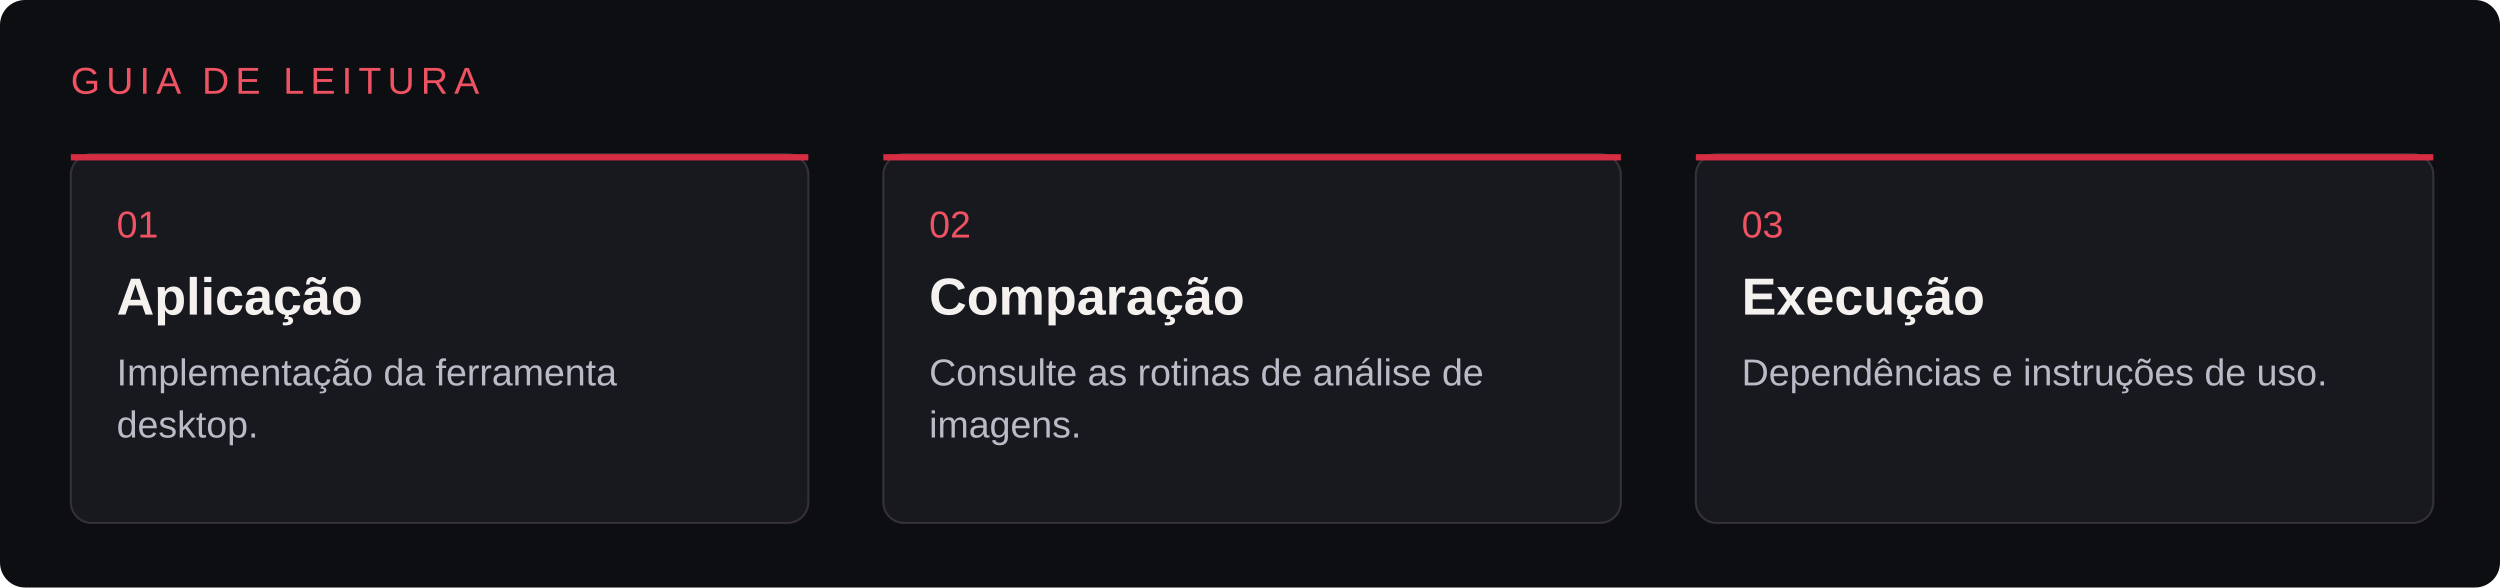
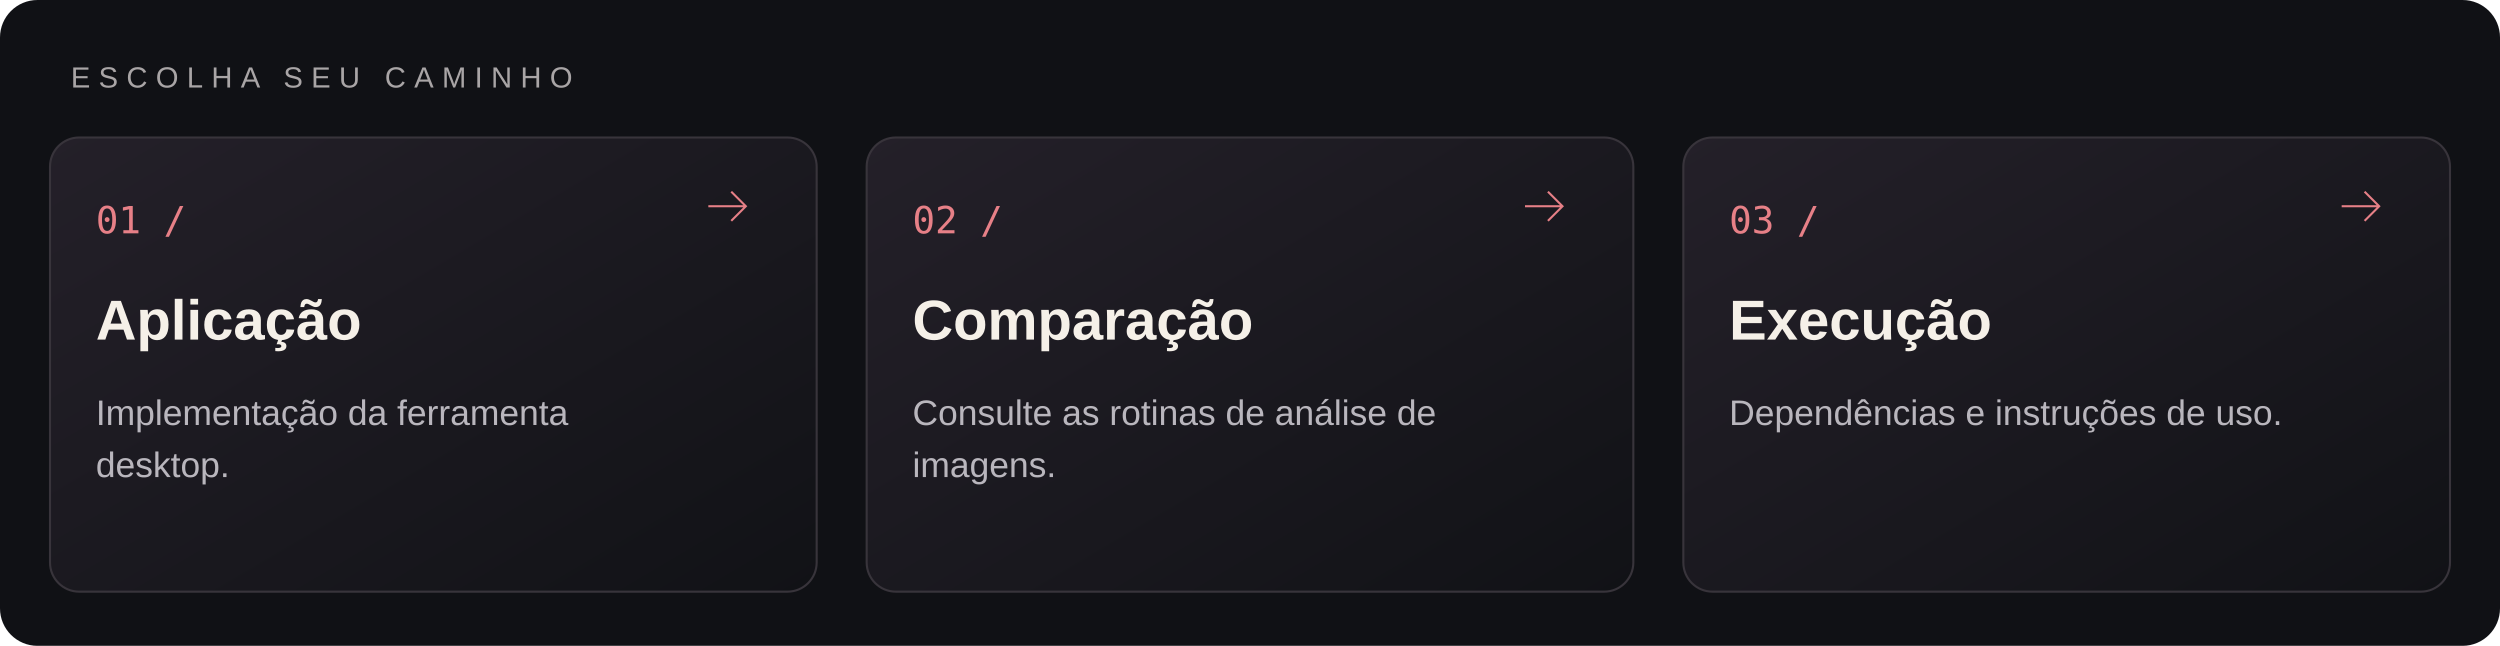
- <svg xmlns="http://www.w3.org/2000/svg" width="1200" height="282" viewBox="0 0 1200 282" role="img">
-   <rect width="1200" height="282" rx="12" fill="#0d0e12" />
-   <text x="34" y="45" font-family="Arial" font-size="18" letter-spacing="3" fill="#ef5262">GUIA DE LEITURA</text>
-   <rect x="34" y="74" width="354" height="177" rx="10" fill="#17191f" stroke="#363039" />
-   <rect x="34" y="74" width="354" height="3" fill="#d72d42" />
-   <text x="56" y="114" fill="#ef5262" font-family="Arial" font-size="18">01</text>
-   <text x="56" y="151" fill="#f5f1ee" font-family="Arial" font-weight="700" font-size="25">Aplicação</text>
-   <text x="56" y="185" fill="#b9bcc7" font-family="Arial" font-size="18">Implementação da ferramenta</text>
-   <text x="56" y="210" fill="#b9bcc7" font-family="Arial" font-size="18">desktop.</text>
-   <rect x="424" y="74" width="354" height="177" rx="10" fill="#17191f" stroke="#363039" />
-   <rect x="424" y="74" width="354" height="3" fill="#d72d42" />
-   <text x="446" y="114" fill="#ef5262" font-family="Arial" font-size="18">02</text>
-   <text x="446" y="151" fill="#f5f1ee" font-family="Arial" font-weight="700" font-size="25">Comparação</text>
-   <text x="446" y="185" fill="#b9bcc7" font-family="Arial" font-size="18">Consulte as rotinas de análise de</text>
-   <text x="446" y="210" fill="#b9bcc7" font-family="Arial" font-size="18">imagens.</text>
-   <rect x="814" y="74" width="354" height="177" rx="10" fill="#17191f" stroke="#363039" />
-   <rect x="814" y="74" width="354" height="3" fill="#d72d42" />
-   <text x="836" y="114" fill="#ef5262" font-family="Arial" font-size="18">03</text>
-   <text x="836" y="151" fill="#f5f1ee" font-family="Arial" font-weight="700" font-size="25">Execução</text>
-   <text x="836" y="185" fill="#b9bcc7" font-family="Arial" font-size="18">Dependências e instruções de uso.</text>
+ <svg xmlns="http://www.w3.org/2000/svg" width="1200" height="310" viewBox="0 0 1200 310">
+   <defs>
+     <linearGradient id="g" x2="1" y2="1">
+       <stop stop-color="#242029" />
+       <stop offset="1" stop-color="#111216" />
+     </linearGradient>
+   </defs>
+   <rect width="1200" height="310" rx="18" fill="#101115" />
+   <text x="34" y="42" fill="#a9a5a6" font-family="Arial" font-size="14" letter-spacing="4">ESCOLHA SEU CAMINHO</text>
+   <rect x="24" y="66" width="368" height="218" rx="14" fill="url(#g)" stroke="#38343b" />
+   <text x="46" y="112" fill="#e78087" font-family="monospace" font-size="18">01 /</text>
+   <path d="M340 99h18m-7-7 7 7-7 7" fill="none" stroke="#e78087" />
+   <text x="46" y="163" fill="#f5f0e8" font-family="Arial" font-size="27" font-weight="600">Aplicação</text>
+   <text x="46" y="204" fill="#b9b6bd" font-family="Arial" font-size="17">Implementação da ferramenta</text>
+   <text x="46" y="229" fill="#b9b6bd" font-family="Arial" font-size="17">desktop.</text>
+   <rect x="416" y="66" width="368" height="218" rx="14" fill="url(#g)" stroke="#38343b" />
+   <text x="438" y="112" fill="#e78087" font-family="monospace" font-size="18">02 /</text>
+   <path d="M732 99h18m-7-7 7 7-7 7" fill="none" stroke="#e78087" />
+   <text x="438" y="163" fill="#f5f0e8" font-family="Arial" font-size="27" font-weight="600">Comparação</text>
+   <text x="438" y="204" fill="#b9b6bd" font-family="Arial" font-size="17">Consulte as rotinas de análise de</text>
+   <text x="438" y="229" fill="#b9b6bd" font-family="Arial" font-size="17">imagens.</text>
+   <rect x="808" y="66" width="368" height="218" rx="14" fill="url(#g)" stroke="#38343b" />
+   <text x="830" y="112" fill="#e78087" font-family="monospace" font-size="18">03 /</text>
+   <path d="M1124 99h18m-7-7 7 7-7 7" fill="none" stroke="#e78087" />
+   <text x="830" y="163" fill="#f5f0e8" font-family="Arial" font-size="27" font-weight="600">Execução</text>
+   <text x="830" y="204" fill="#b9b6bd" font-family="Arial" font-size="17">Dependências e instruções de uso.</text>
</svg>
